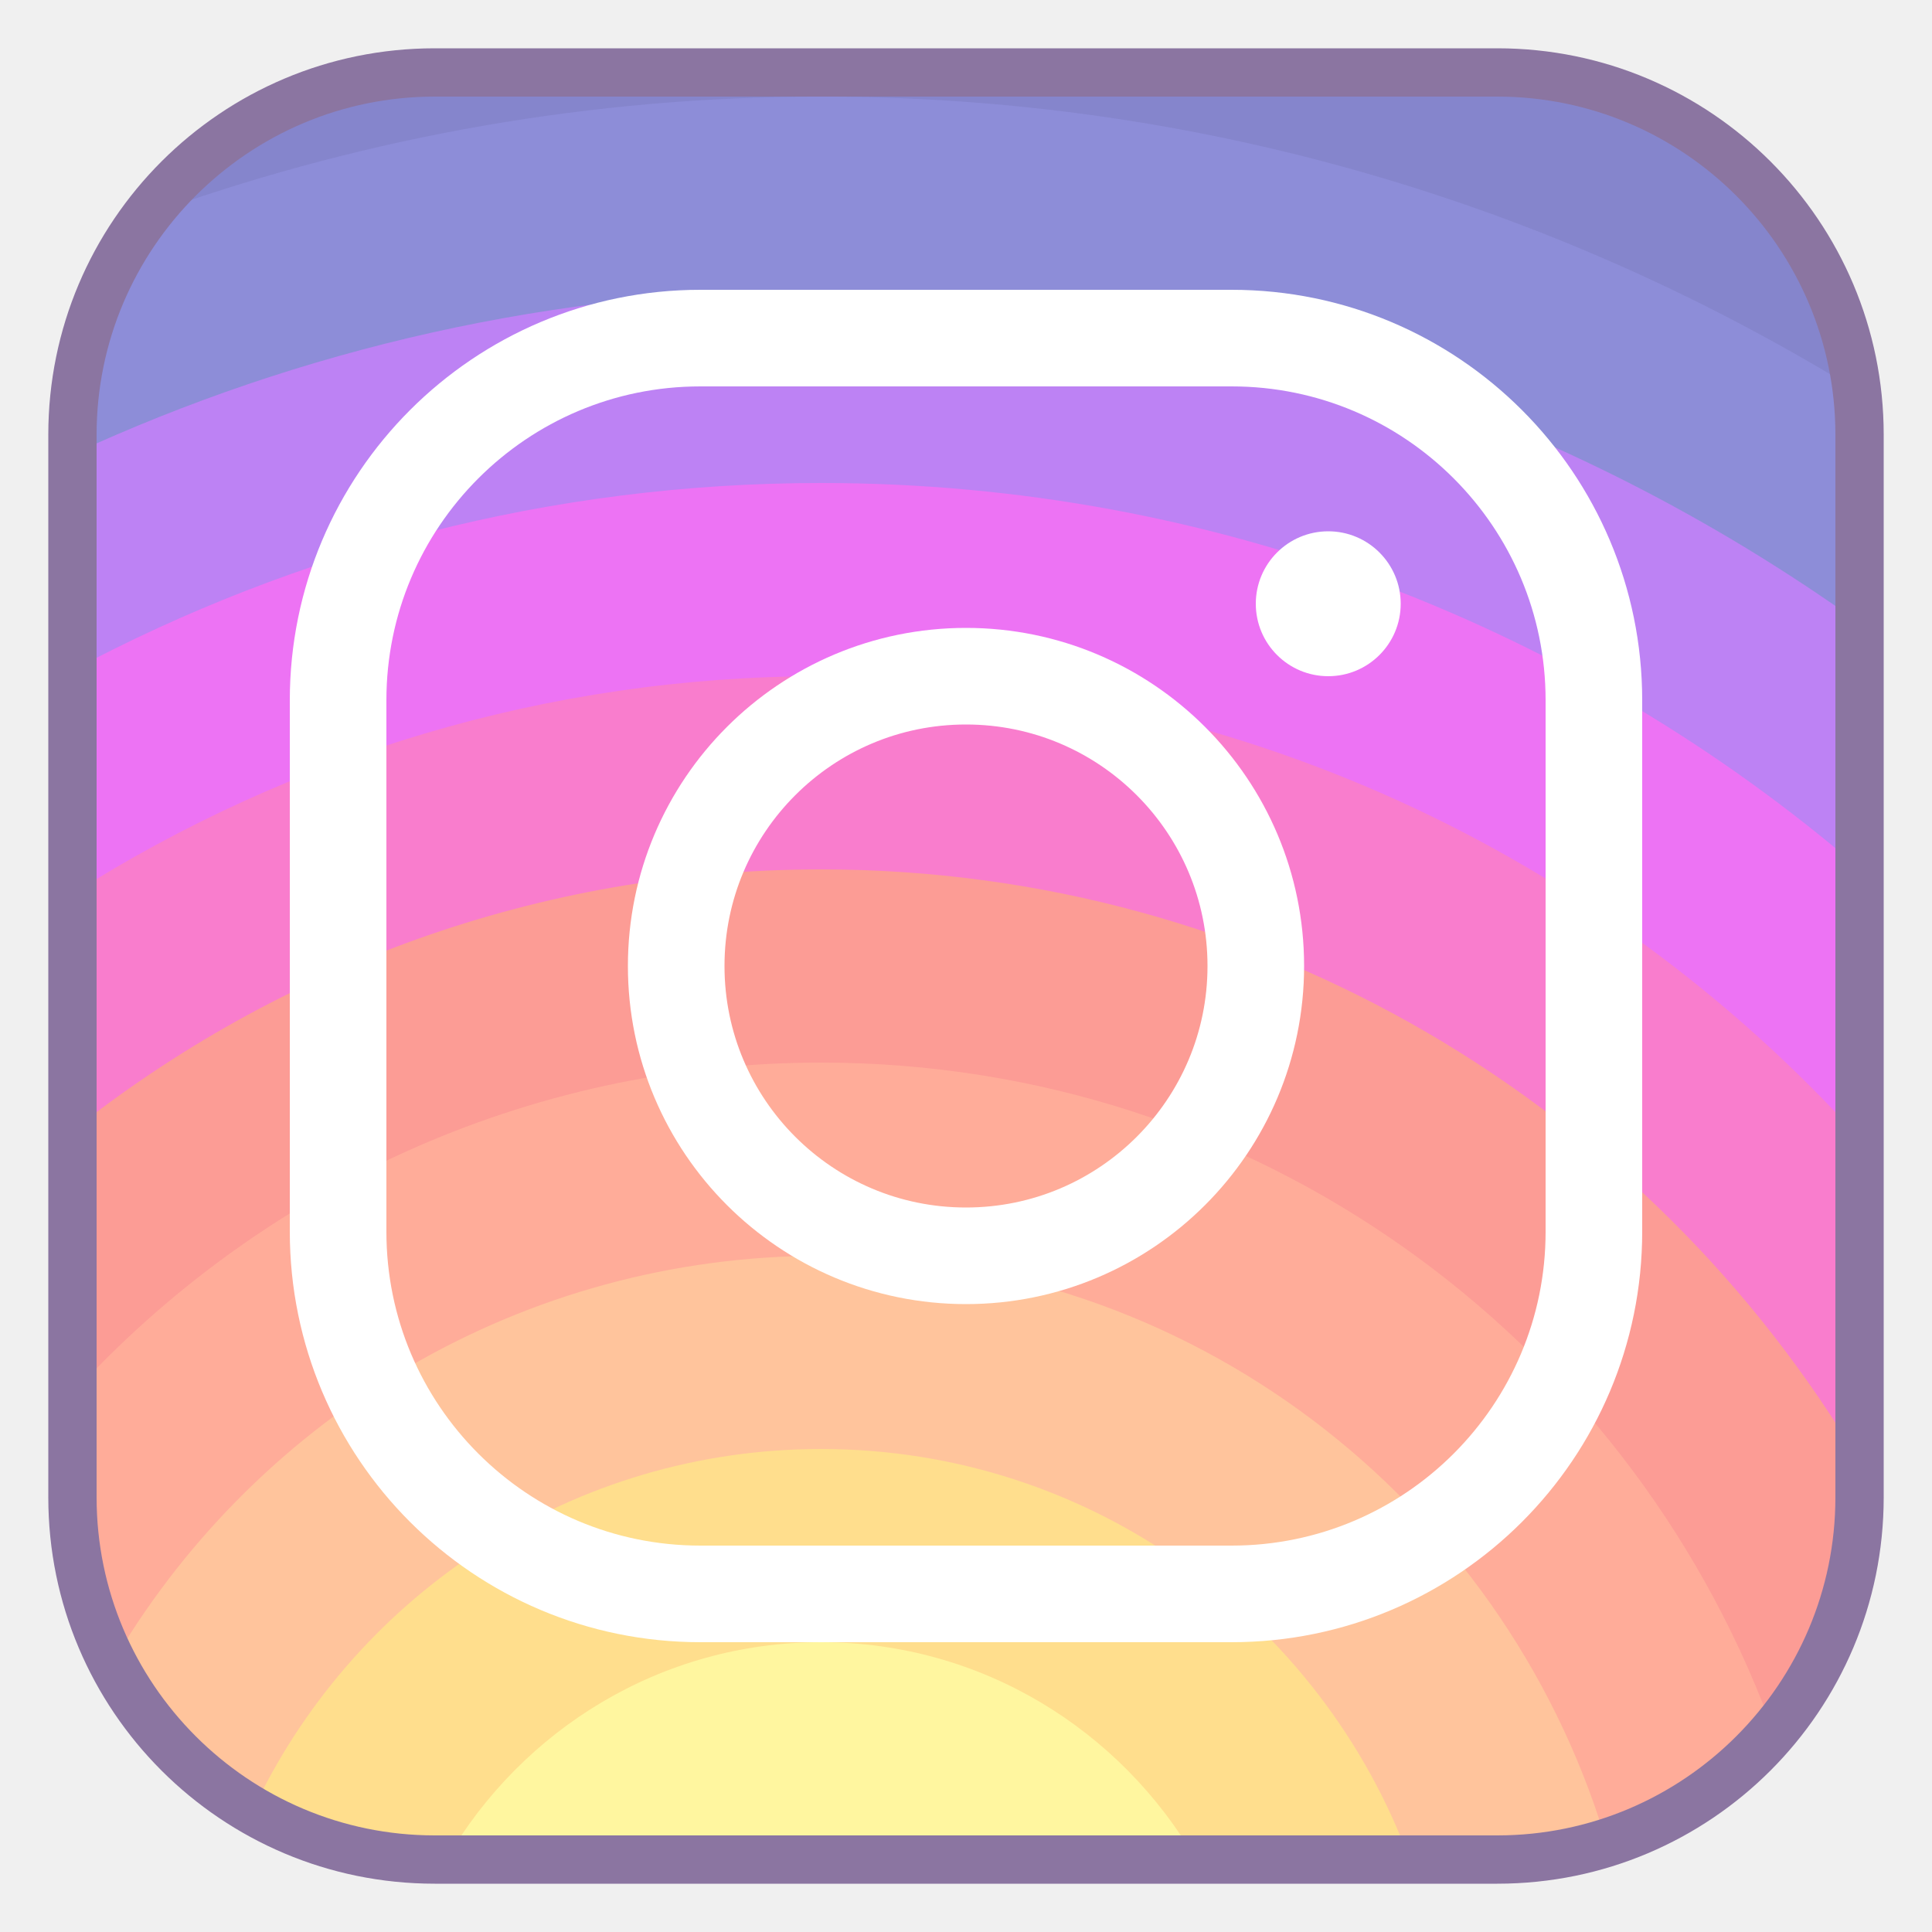
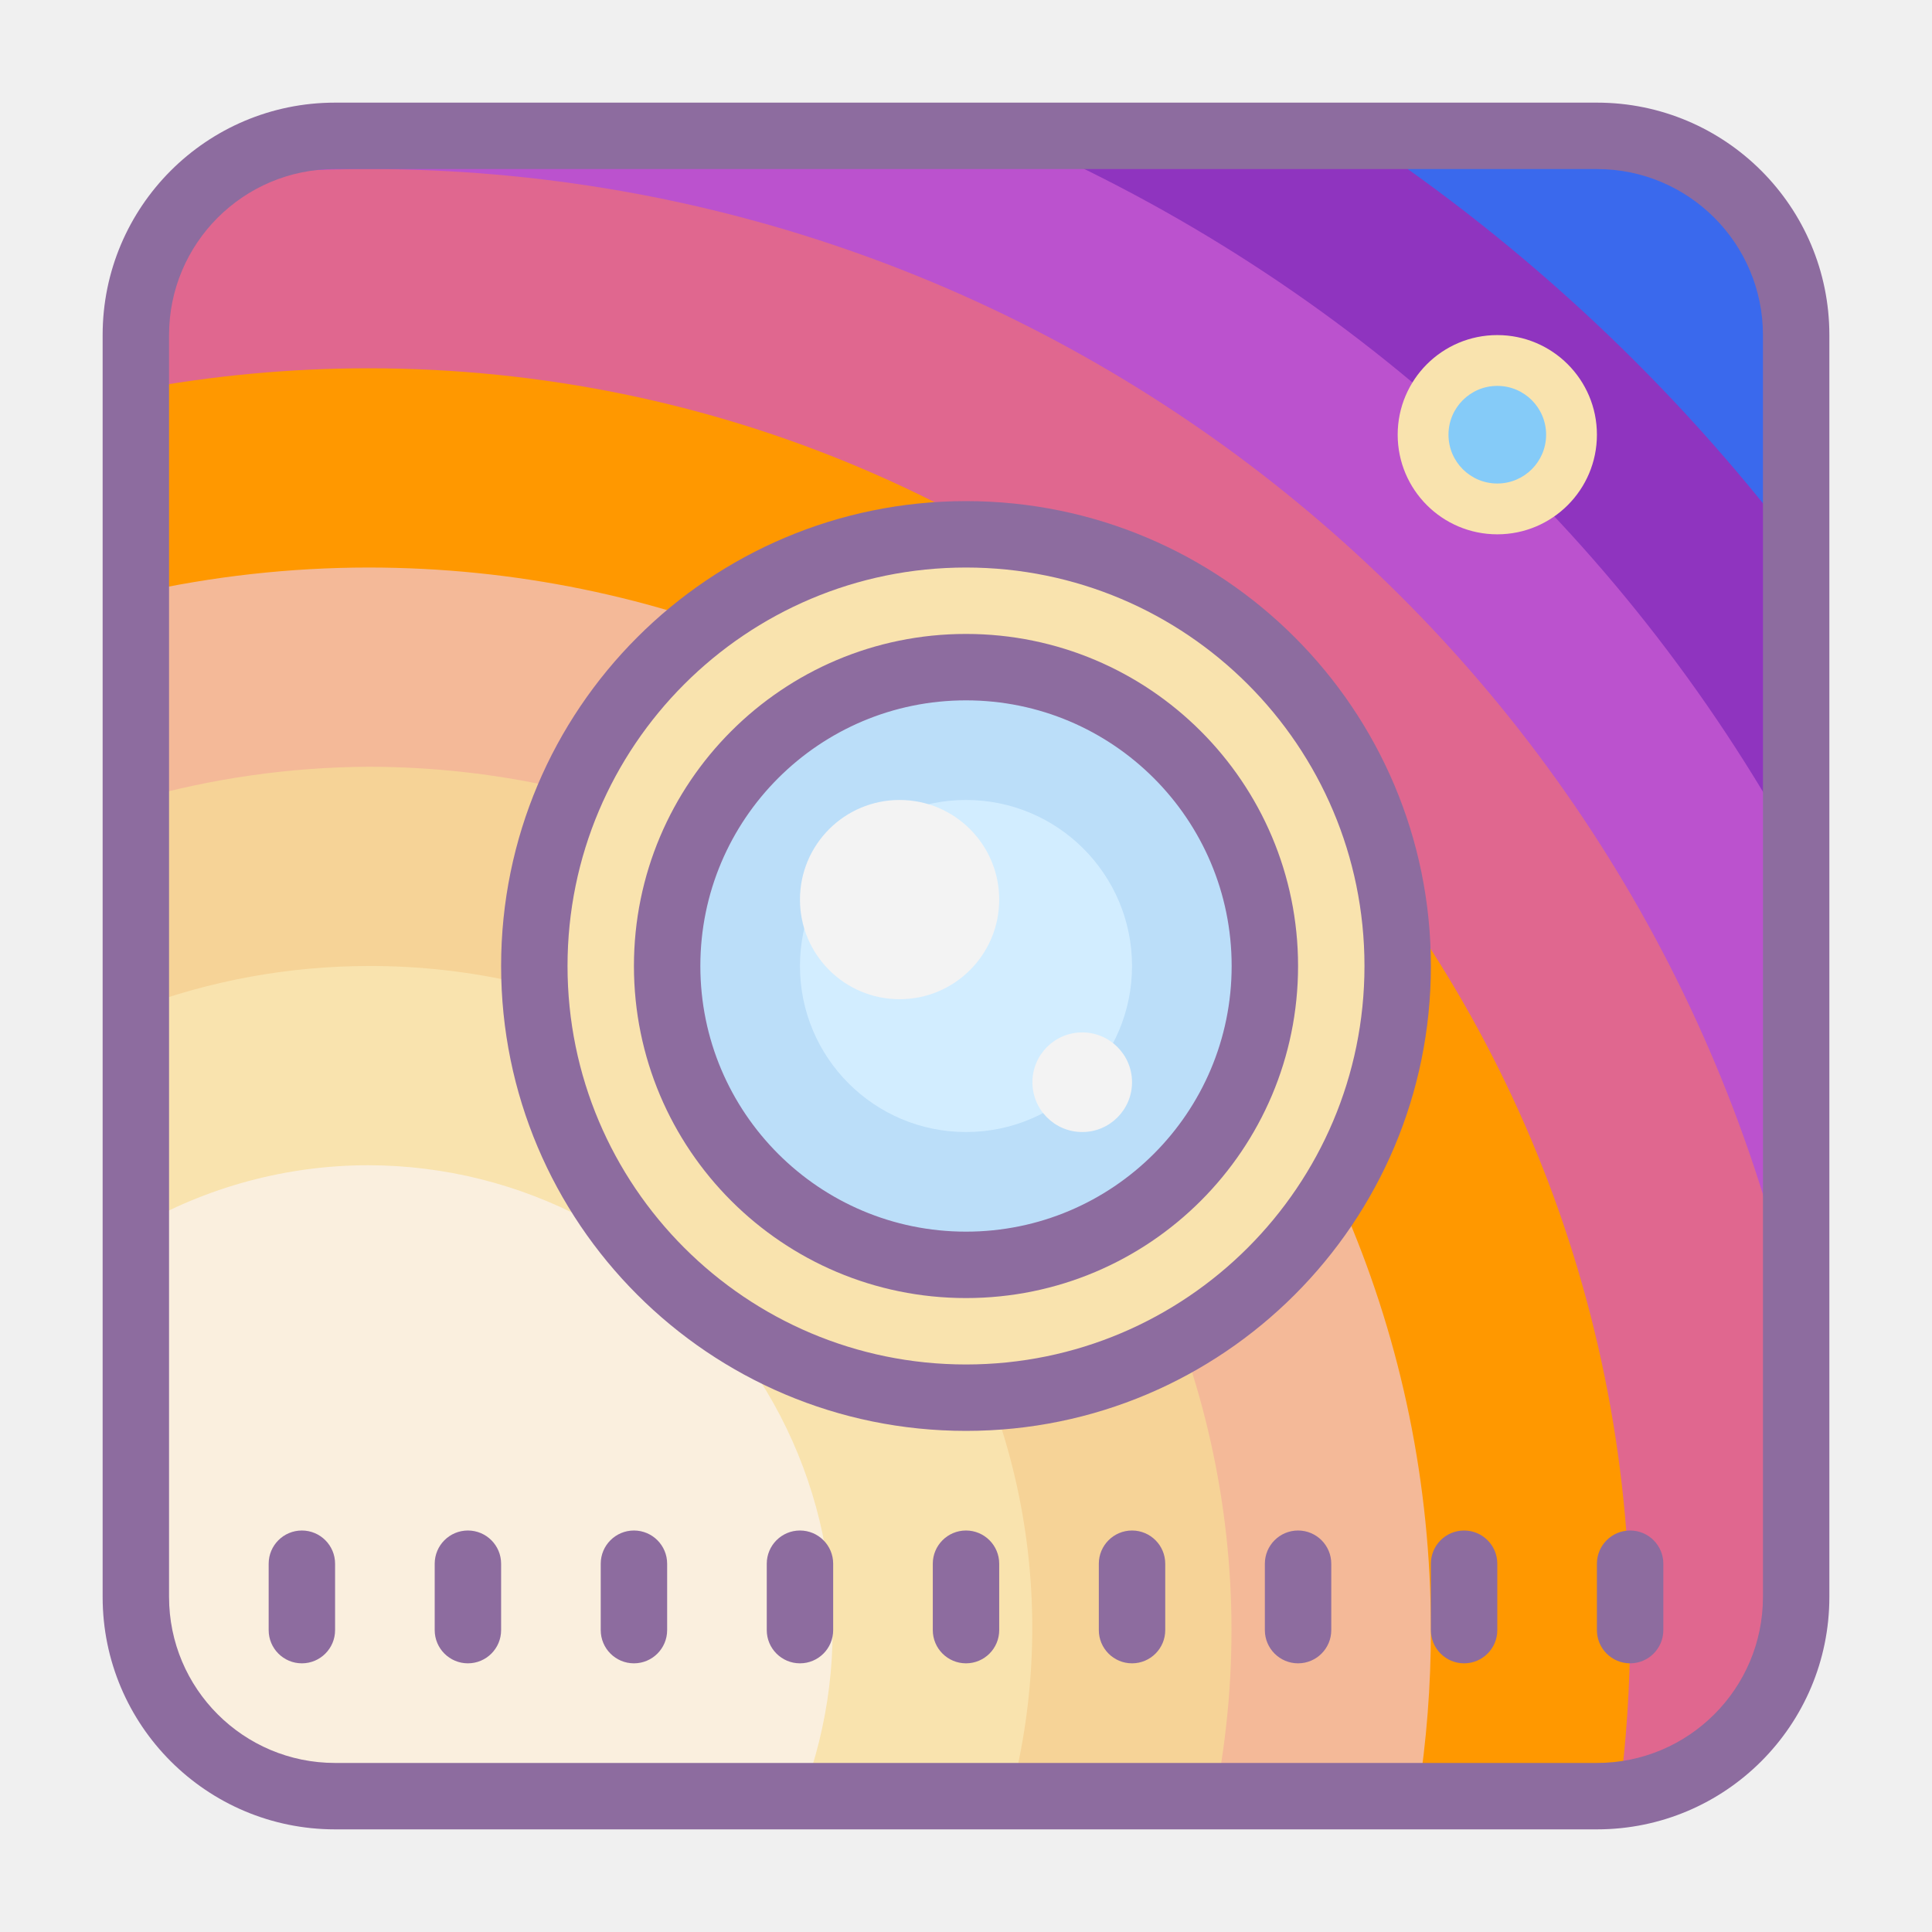
- <svg xmlns="http://www.w3.org/2000/svg" viewBox="0 0 40 40" width="80px" height="80px">
-   <path fill="#8585cc" d="M30.5,38.5c4.418,0,8-3.582,8-8v-21c0-4.418-3.582-8-8-8h-21c-4.418,0-8,3.582-8,8v21 c0,4.418,3.582,8,8,8H30.5z" />
-   <path fill="#8d8dd8" d="M3.4,4.331C2.217,5.726,1.5,7.528,1.5,9.5v21c0,4.418,3.582,8,8,8h21c4.418,0,8-3.582,8-8v-21 c0-0.503-0.052-0.992-0.141-1.469C32.135,4.22,24.832,2,17,2C12.229,2,7.657,2.832,3.4,4.331z" />
-   <path fill="#bd82f4" d="M1.505,9.404C1.504,9.437,1.5,9.468,1.5,9.5v21c0,4.418,3.582,8,8,8h21c4.418,0,8-3.582,8-8V12.897 C32.439,8.56,25.021,6,17,6C11.465,6,6.22,7.226,1.505,9.404z" />
-   <path fill="#ed73f4" d="M1.5,13.88V30.5c0,4.418,3.582,8,8,8h21c4.418,0,8-3.582,8-8V17.981C32.724,13.013,25.217,10,17,10 C11.394,10,6.124,11.414,1.5,13.88z" />
-   <path fill="#f97dcd" d="M17,14c-5.705,0-11.014,1.664-15.5,4.509V30.5c0,4.418,3.582,8,8,8h21c4.418,0,8-3.582,8-8v-6.935 C33.194,17.698,25.534,14,17,14z" />
-   <path fill="#fc9c95" d="M17,18c-5.861,0-11.237,2.033-15.5,5.411V30.5c0,4.418,3.582,8,8,8h21c4.418,0,8-3.582,8-8v-0.238 C34.143,22.925,26.152,18,17,18z" />
-   <path fill="#ffac99" d="M17,22c-6.145,0-11.66,2.651-15.5,6.859V30.5c0,4.418,3.582,8,8,8h21c2.465,0,4.668-1.117,6.136-2.87 C33.648,27.674,25.999,22,17,22z" />
-   <path fill="#ffc49c" d="M30.5,38.5c0.957,0,1.87-0.177,2.721-0.485C31.087,31.065,24.649,26,17,26 c-6.186,0-11.592,3.309-14.566,8.248C3.778,36.777,6.437,38.5,9.5,38.5H30.5z" />
-   <path fill="#ffde8d" d="M17,30c-5.137,0-9.573,2.984-11.684,7.309C6.535,38.06,7.964,38.5,9.5,38.5h19.683 C27.35,33.542,22.595,30,17,30z" />
-   <path fill="#fff69f" d="M17,34c-3.319,0-6.193,1.813-7.753,4.487C9.332,38.49,9.415,38.5,9.5,38.5h15.26 C23.203,35.818,20.324,34,17,34z" />
-   <path fill="#8b75a1" d="M31,2c3.86,0,7,3.14,7,7v22c0,3.86-3.14,7-7,7H9c-3.86,0-7-3.14-7-7V9c0-3.86,3.14-7,7-7H31 M31,1H9 C4.582,1,1,4.582,1,9v22c0,4.418,3.582,8,8,8h22c4.418,0,8-3.582,8-8V9C39,4.582,35.418,1,31,1L31,1z" />
-   <path fill="#fff" d="M27.5 11A1.5 1.5 0 1 0 27.5 14A1.5 1.5 0 1 0 27.5 11Z" />
-   <path fill="none" stroke="#fff" stroke-miterlimit="10" stroke-width="2" d="M20 14A6 6 0 1 0 20 26A6 6 0 1 0 20 14Z" />
-   <path fill="none" stroke="#fff" stroke-miterlimit="10" stroke-width="2" d="M33,14.5c0-4.142-3.358-7.5-7.5-7.5 c-2.176,0-8.824,0-11,0C10.358,7,7,10.358,7,14.5c0,2.176,0,8.824,0,11c0,4.142,3.358,7.5,7.5,7.5c2.176,0,8.824,0,11,0 c4.142,0,7.5-3.358,7.5-7.5C33,23.324,33,16.676,33,14.5z" />
+ <svg xmlns="http://www.w3.org/2000/svg" viewBox="0,0,256,256" width="128px" height="128px" fill-rule="nonzero">
+   <g transform="translate(-12.8,-12.8) scale(1.1,1.1)">
+     <g fill="none" fill-rule="nonzero" stroke="none" stroke-width="1" stroke-linecap="butt" stroke-linejoin="miter" stroke-miterlimit="10" stroke-dasharray="" stroke-dashoffset="0" font-family="none" font-weight="none" font-size="none" text-anchor="none" style="mix-blend-mode: normal">
+       <g transform="scale(4,4)">
+         <rect x="-57" y="-57" transform="rotate(180)" width="50" height="50" rx="6" ry="6" fill="#ed7899" />
+         <rect x="7" y="7" width="50" height="50" rx="6" ry="6" fill="#3a69ed" />
+         <path d="M57,51v-31.66c-3.665,-4.818 -8.109,-8.989 -13.15,-12.34h-30.85c-3.314,0 -6,2.686 -6,6v38c0,3.314 2.686,6 6,6h38c3.314,0 6,-2.686 6,-6z" fill="#8f34bf" />
+         <path d="M57,51v-22.51c-5.259,-9.587 -13.563,-17.149 -23.6,-21.49h-20.4c-3.314,0 -6,2.686 -6,6v38c0,3.314 2.686,6 6,6h38c3.314,0 6,-2.686 6,-6z" fill="#bb52ce" />
+         <path d="M57,51v-8.33c-4.39,-20.235 -22.295,-34.67 -43,-34.67c-1.553,0.002 -3.105,0.086 -4.65,0.25c-1.478,1.133 -2.346,2.888 -2.35,4.75v38c0,3.314 2.686,6 6,6h38c3.314,0 6,-2.686 6,-6z" fill="#e0678f" />
+         <path d="M14,14c-2.348,0.001 -4.692,0.218 -7,0.65v36.35c0,3.314 2.686,6 6,6h38c0.223,0.012 0.447,0.012 0.67,0c0.219,-1.658 0.329,-3.328 0.33,-5c0,-20.987 -17.013,-38 -38,-38z" fill="#ff9800" />
+         <path d="M14,20c-2.355,0.002 -4.702,0.264 -7,0.78v30.22c0,3.314 2.686,6 6,6h32.61c0.26,-1.654 0.39,-3.326 0.39,-5c0,-17.673 -14.327,-32 -32,-32z" fill="#f4b998" />
+         <path d="M14,26c-2.368,0.013 -4.723,0.349 -7,1v24c0,3.314 2.686,6 6,6h26.51c1.494,-7.626 -0.501,-15.52 -5.438,-21.521c-4.938,-6 -12.301,-9.478 -20.072,-9.479z" fill="#f6d397" />
+         <path d="M14,32c-2.391,0.003 -4.762,0.436 -7,1.28v17.72c0,3.314 2.686,6 6,6h20.34c1.575,-5.988 0.278,-12.368 -3.511,-17.265c-3.788,-4.897 -9.638,-7.756 -15.829,-7.735z" fill="#f9e3ae" />
+         <path d="M14,38c-2.459,0.001 -4.875,0.653 -7,1.89v11.11c0,3.314 2.686,6 6,6h14.06c1.645,-4.301 1.069,-9.136 -1.539,-12.93c-2.608,-3.795 -6.916,-6.064 -11.521,-6.07z" fill="#faefde" />
+         <path d="M32,19c-7.18,0 -13,5.82 -13,13c0,7.18 5.82,13 13,13c7.18,0 13,-5.82 13,-13c0,-7.18 -5.82,-13 -13,-13z" fill="#f9e3ae" />
+         <path d="M32,23c-4.971,0 -9,4.029 -9,9c0,4.971 4.029,9 9,9c4.971,0 9,-4.029 9,-9c0,-4.971 -4.029,-9 -9,-9z" fill="#bbdef9" />
+         <path d="M32,27c-2.761,0 -5,2.239 -5,5c0,2.761 2.239,5 5,5c2.761,0 5,-2.239 5,-5c0,-2.761 -2.239,-5 -5,-5z" fill="#d2edff" />
+         <path d="M30,27c-1.657,0 -3,1.343 -3,3c0,1.657 1.343,3 3,3c1.657,0 3,-1.343 3,-3c0,-1.657 -1.343,-3 -3,-3zM35.5,34c-0.828,0 -1.5,0.672 -1.5,1.5c0,0.828 0.672,1.5 1.5,1.5c0.828,0 1.5,-0.672 1.5,-1.5c0,-0.828 -0.672,-1.5 -1.5,-1.5z" fill="#f3f3f3" />
+         <path d="M48,14c-1.105,0 -2,0.895 -2,2c0,1.105 0.895,2 2,2c1.105,0 2,-0.895 2,-2c0,-1.105 -0.895,-2 -2,-2z" fill="#85cbf8" />
+         <path d="M32,46c7.732,0 14,-6.268 14,-14c0,-7.732 -6.268,-14 -14,-14c-7.732,0 -14,6.268 -14,14c0,7.732 6.268,14 14,14zM32,20c6.627,0 12,5.373 12,12c0,6.627 -5.373,12 -12,12c-6.627,0 -12,-5.373 -12,-12c0,-6.627 5.373,-12 12,-12z" fill="#8d6c9f" />
+         <path d="M32,42c5.523,0 10,-4.477 10,-10c0,-5.523 -4.477,-10 -10,-10c-5.523,0 -10,4.477 -10,10c0,5.523 4.477,10 10,10zM32,24c4.418,0 8,3.582 8,8c0,4.418 -3.582,8 -8,8c-4.418,0 -8,-3.582 -8,-8c0,-4.418 3.582,-8 8,-8z" fill="#8d6c9f" />
+         <path d="M48,13c-1.657,0 -3,1.343 -3,3c0,1.657 1.343,3 3,3c1.657,0 3,-1.343 3,-3c0,-1.657 -1.343,-3 -3,-3zM48,17.47c-0.812,0 -1.47,-0.658 -1.47,-1.47c0,-0.812 0.658,-1.47 1.47,-1.47c0.812,0 1.47,0.658 1.47,1.47c0,0.812 -0.658,1.47 -1.47,1.47z" fill="#f9e3ae" />
+         <path d="M51,6h-38c-3.866,0 -7,3.134 -7,7v38c0,3.866 3.134,7 7,7h38c3.866,0 7,-3.134 7,-7v-38c0,-3.866 -3.134,-7 -7,-7zM56,51c0,2.761 -2.239,5 -5,5h-38c-2.761,0 -5,-2.239 -5,-5v-38c0,-2.761 2.239,-5 5,-5h38c2.761,0 5,2.239 5,5z" fill="#8d6c9f" />
+         <path d="M17,49c-0.552,0 -1,0.448 -1,1v2c0,0.552 0.448,1 1,1c0.552,0 1,-0.448 1,-1v-2c0,-0.552 -0.448,-1 -1,-1zM12,49c-0.552,0 -1,0.448 -1,1v2c0,0.552 0.448,1 1,1c0.552,0 1,-0.448 1,-1v-2c0,-0.552 -0.448,-1 -1,-1zM32,49c-0.552,0 -1,0.448 -1,1v2c0,0.552 0.448,1 1,1c0.552,0 1,-0.448 1,-1v-2c0,-0.552 -0.448,-1 -1,-1zM37,49c-0.552,0 -1,0.448 -1,1v2c0,0.552 0.448,1 1,1c0.552,0 1,-0.448 1,-1v-2c0,-0.552 -0.448,-1 -1,-1zM42,49c-0.552,0 -1,0.448 -1,1v2c0,0.552 0.448,1 1,1c0.552,0 1,-0.448 1,-1v-2c0,-0.552 -0.448,-1 -1,-1zM47,49c-0.552,0 -1,0.448 -1,1v2c0,0.552 0.448,1 1,1c0.552,0 1,-0.448 1,-1v-2c0,-0.552 -0.448,-1 -1,-1zM52,49c-0.552,0 -1,0.448 -1,1v2c0,0.552 0.448,1 1,1c0.552,0 1,-0.448 1,-1v-2c0,-0.552 -0.448,-1 -1,-1zM22,49c-0.552,0 -1,0.448 -1,1v2c0,0.552 0.448,1 1,1c0.552,0 1,-0.448 1,-1v-2c0,-0.552 -0.448,-1 -1,-1zM27,49c-0.552,0 -1,0.448 -1,1v2c0,0.552 0.448,1 1,1c0.552,0 1,-0.448 1,-1v-2c0,-0.552 -0.448,-1 -1,-1z" fill="#8d6c9f" />
+       </g>
+     </g>
+   </g>
</svg>
